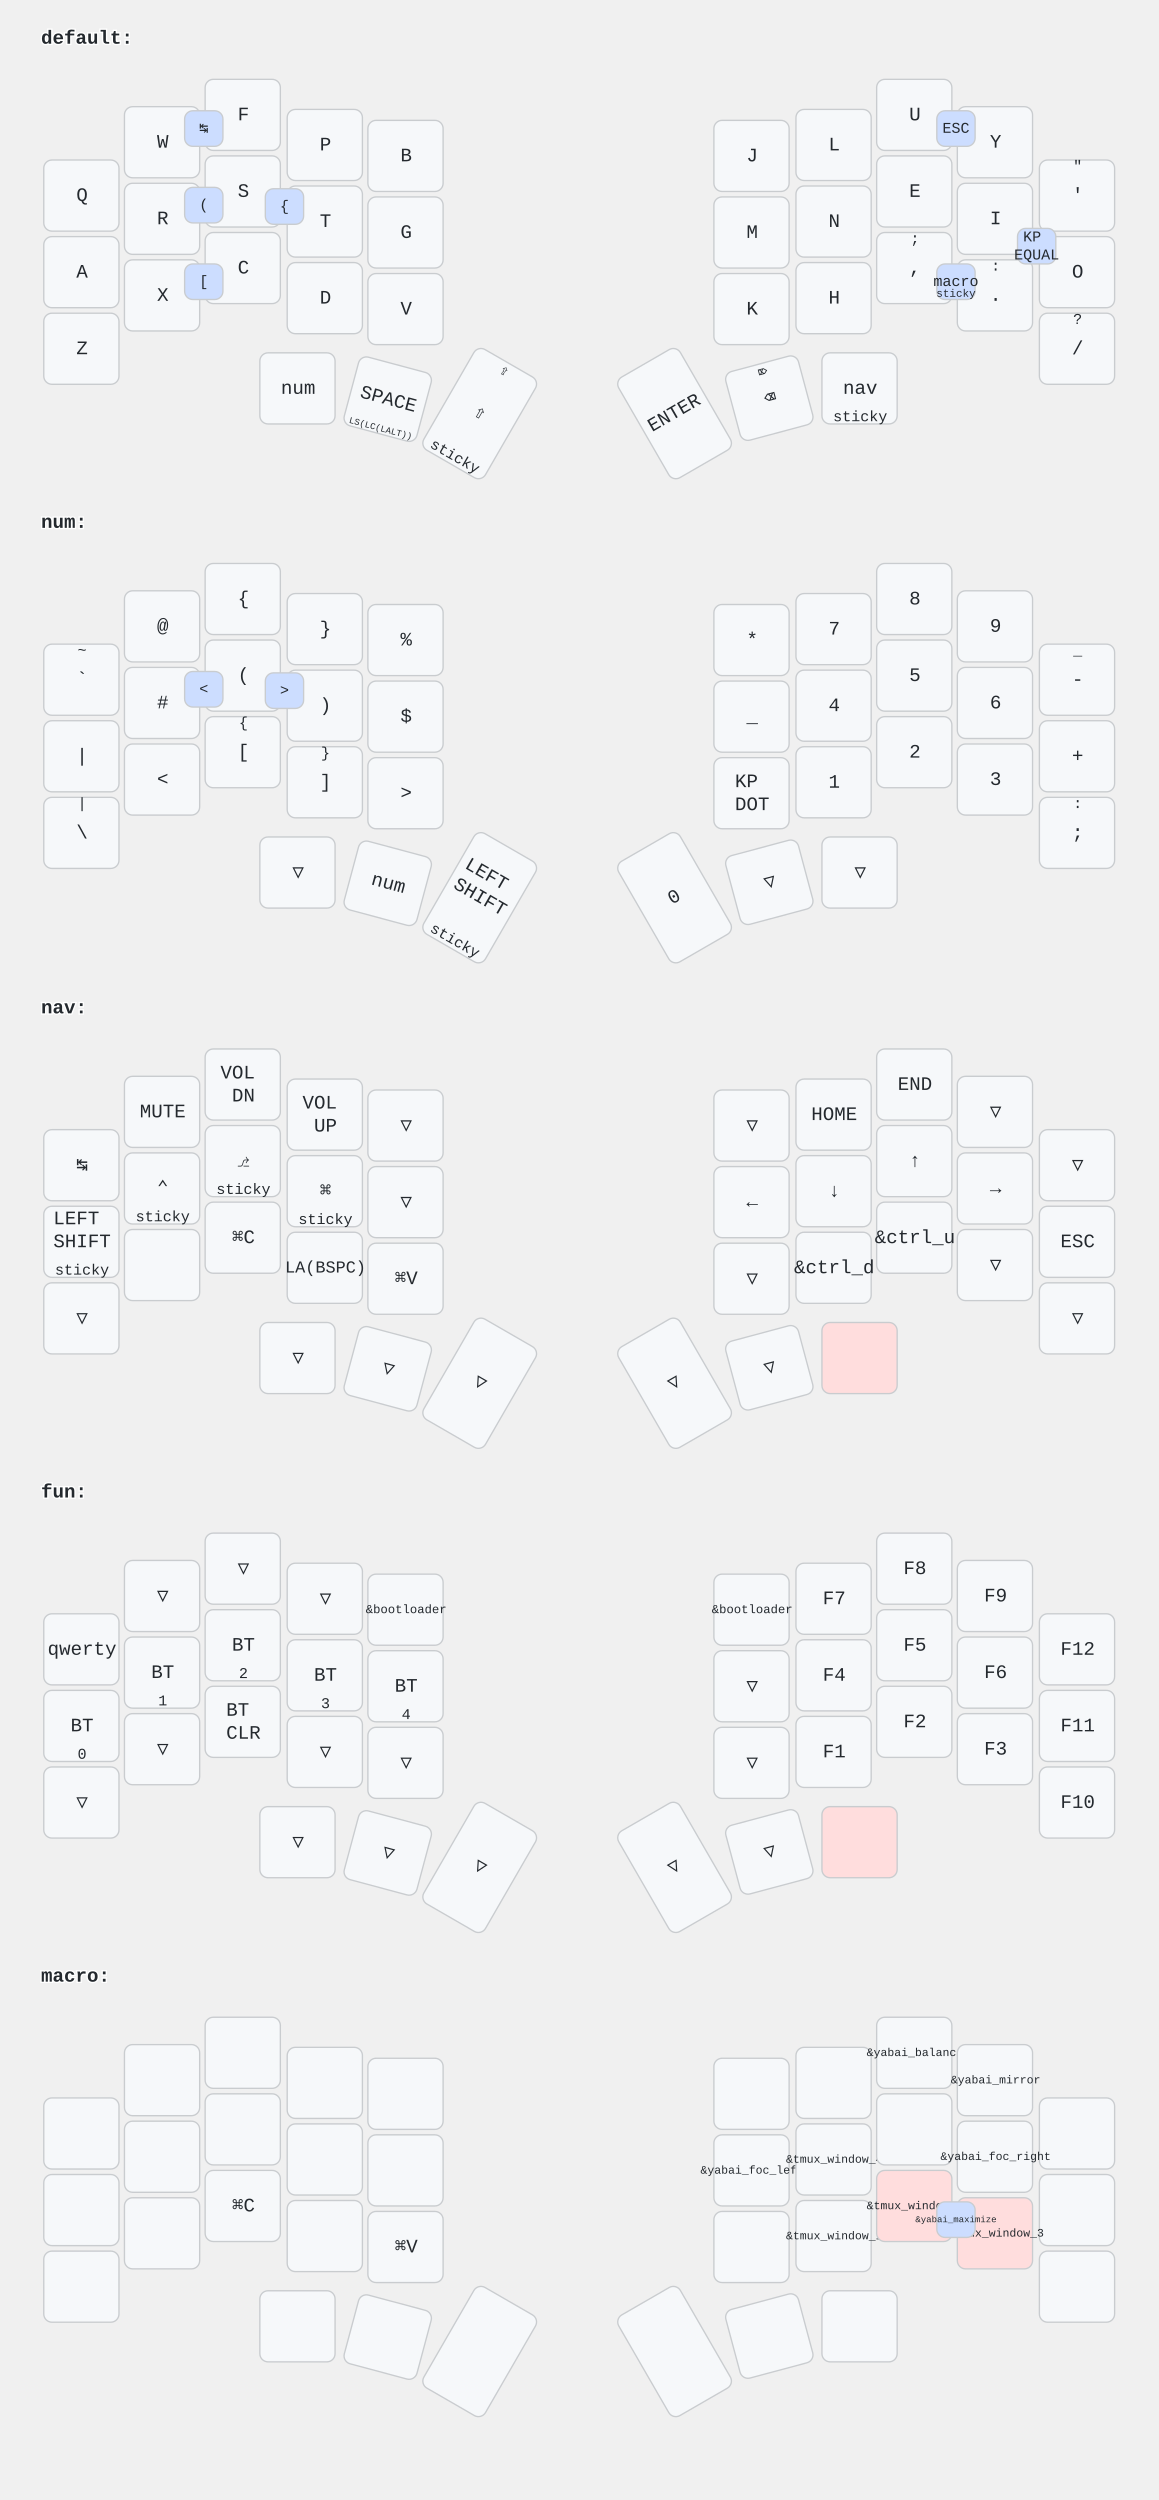
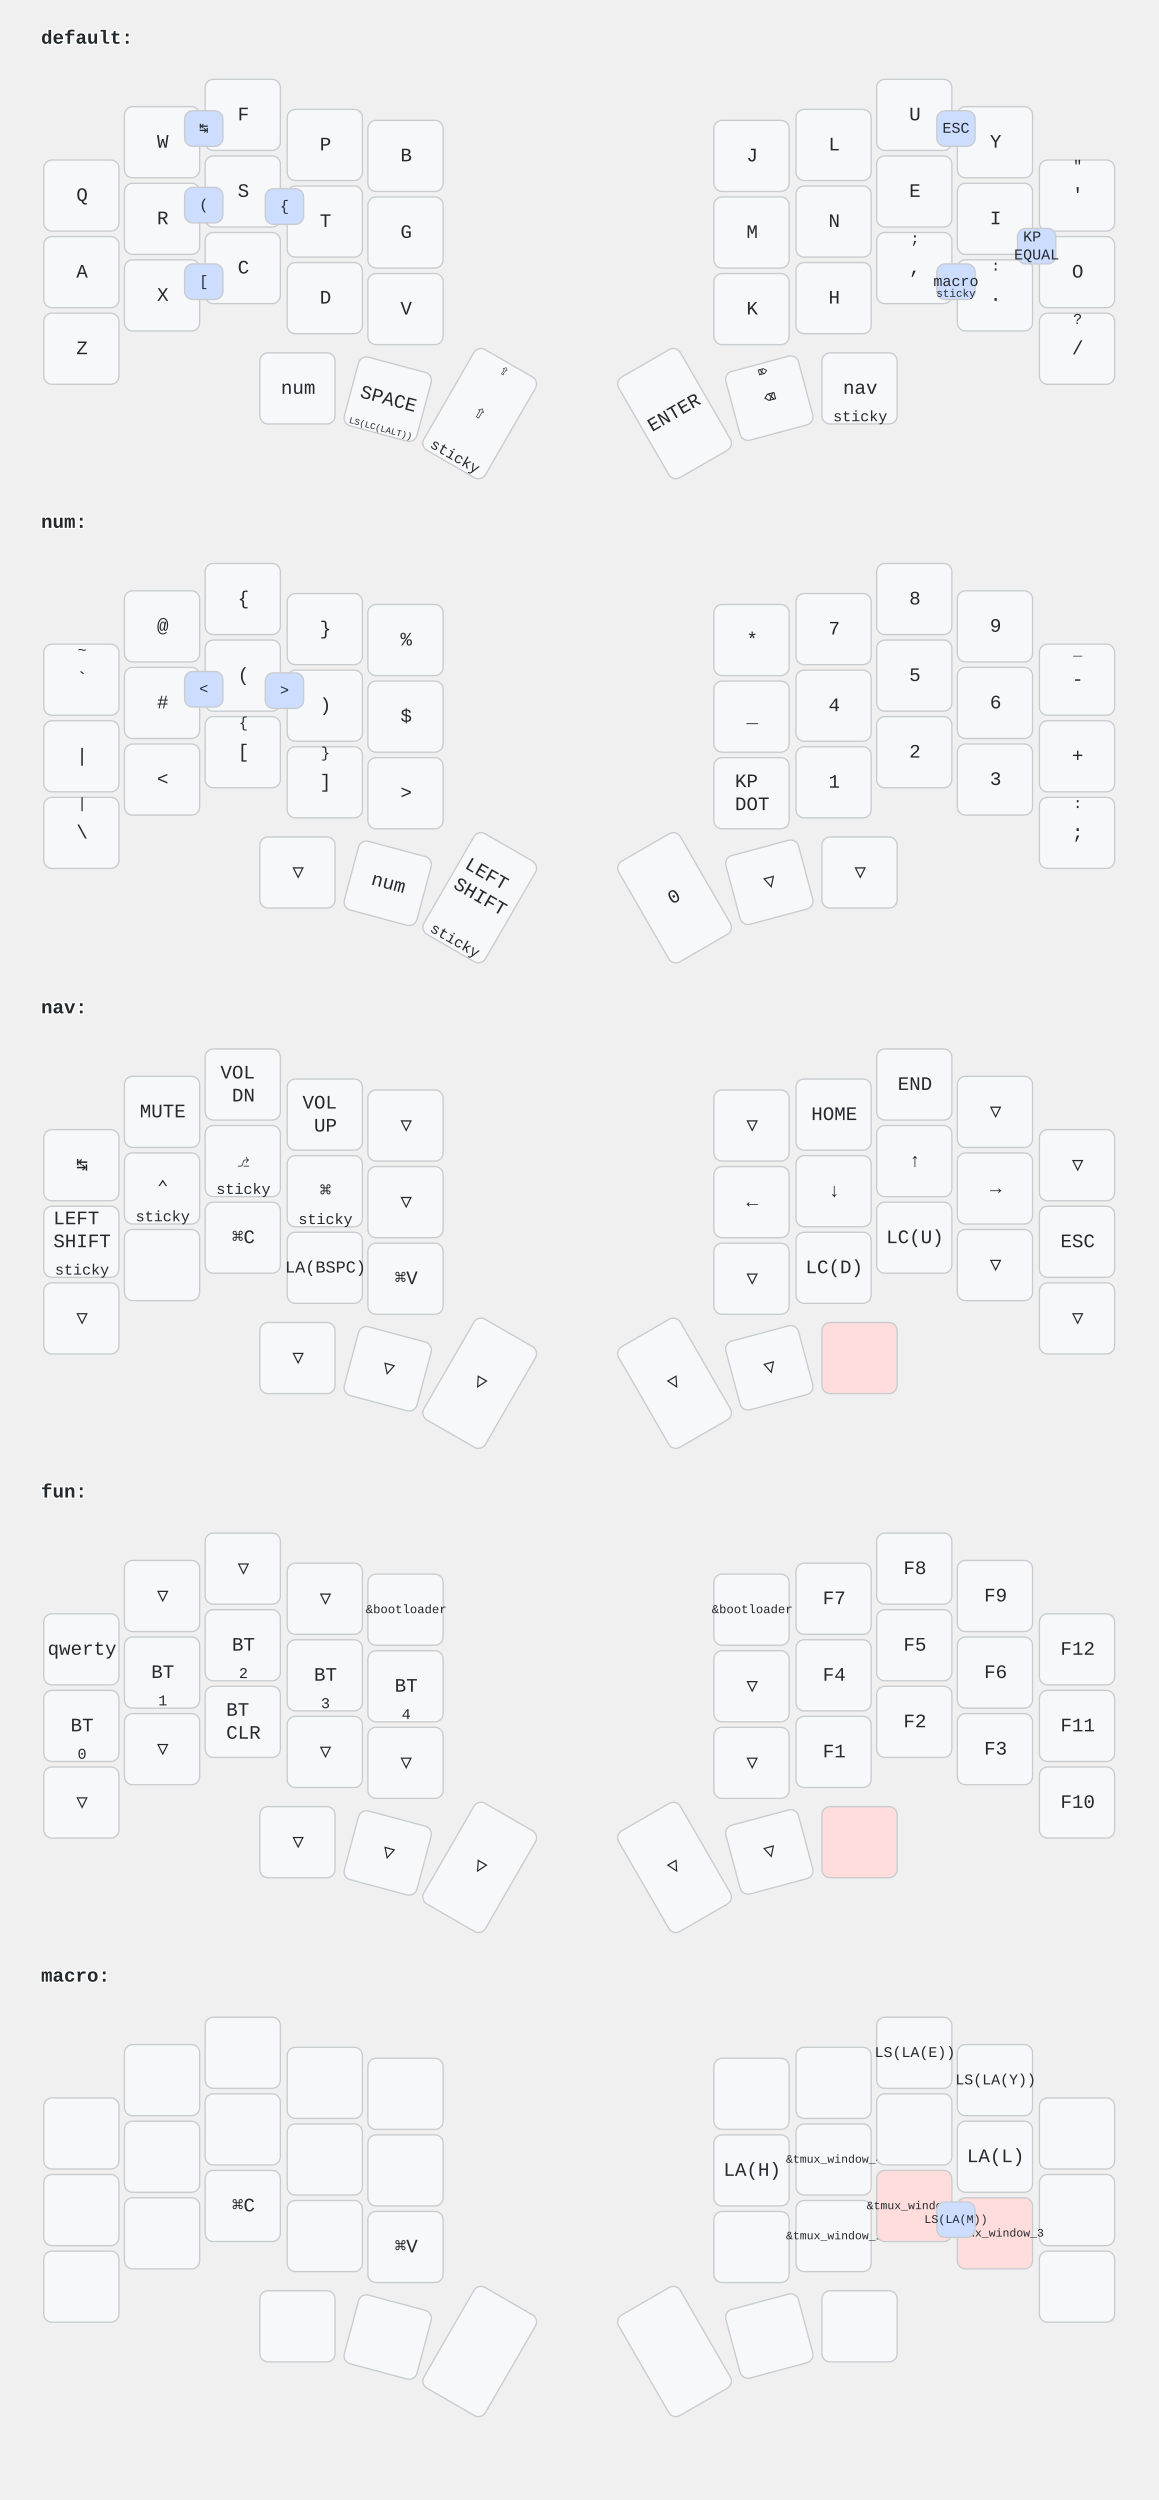
<svg xmlns="http://www.w3.org/2000/svg" width="847" height="1828" viewBox="0 0 847 1828" class="keymap">
  <style>/* font and background color specifications */
svg {
    font-family: SFMono-Regular,Consolas,Liberation Mono,Menlo,monospace;
    font-size: 14px;
    font-kerning: normal;
    text-rendering: optimizeLegibility;
    fill: #24292e;
}

/* default key styling */
rect {
    fill: #f6f8fa;
    stroke: #c9cccf;
    stroke-width: 1;
}

/* color accent for combo boxes */
rect.combo {
    fill: #cdf;
}

/* color accent for held keys */
rect.held, rect.combo.held {
    fill: #fdd;
}

/* color accent for ghost (optional) keys */
rect.ghost, rect.combo.ghost {
    fill: #ddd;
}

text {
    text-anchor: middle;
    dominant-baseline: middle;
}

/* styling for layer labels */
text.label {
    font-weight: bold;
    text-anchor: start;
    stroke: white;
    stroke-width: 2;
    paint-order: stroke;
}

/* styling for combo tap, and key hold/shifted label text */
text.combo, text.hold, text.shifted {
    font-size: 11px;
}

text.hold {
    text-anchor: middle;
    dominant-baseline: auto;
}

text.shifted {
    text-anchor: middle;
    dominant-baseline: hanging;
}

/* styling for hold/shifted label text in combo box */
text.combo.hold, text.combo.shifted {
    font-size: 8px;
}

/* styling for combo dendrons */
path {
    stroke-width: 1;
    stroke: gray;
    fill: none;
}
</style>
  <g transform="translate(30, 0)" class="layer-default">
    <text x="0" y="28" class="label">default:</text>
    <g transform="translate(0, 56)">
      <g transform="translate(30, 87)" class="key keypos-0">
        <rect rx="6" ry="6" x="-28" y="-26" width="55" height="52" class="key" />
        <text x="0" y="0" class="key tap">Q</text>
      </g>
      <g transform="translate(89, 48)" class="key keypos-1">
        <rect rx="6" ry="6" x="-28" y="-26" width="55" height="52" class="key" />
        <text x="0" y="0" class="key tap">W</text>
      </g>
      <g transform="translate(148, 28)" class="key keypos-2">
        <rect rx="6" ry="6" x="-28" y="-26" width="55" height="52" class="key" />
        <text x="0" y="0" class="key tap">F</text>
      </g>
      <g transform="translate(208, 50)" class="key keypos-3">
        <rect rx="6" ry="6" x="-28" y="-26" width="55" height="52" class="key" />
        <text x="0" y="0" class="key tap">P</text>
      </g>
      <g transform="translate(267, 58)" class="key keypos-4">
        <rect rx="6" ry="6" x="-28" y="-26" width="55" height="52" class="key" />
        <text x="0" y="0" class="key tap">B</text>
      </g>
      <g transform="translate(520, 58)" class="key keypos-5">
        <rect rx="6" ry="6" x="-28" y="-26" width="55" height="52" class="key" />
        <text x="0" y="0" class="key tap">J</text>
      </g>
      <g transform="translate(580, 50)" class="key keypos-6">
        <rect rx="6" ry="6" x="-28" y="-26" width="55" height="52" class="key" />
        <text x="0" y="0" class="key tap">L</text>
      </g>
      <g transform="translate(639, 28)" class="key keypos-7">
        <rect rx="6" ry="6" x="-28" y="-26" width="55" height="52" class="key" />
        <text x="0" y="0" class="key tap">U</text>
      </g>
      <g transform="translate(698, 48)" class="key keypos-8">
        <rect rx="6" ry="6" x="-28" y="-26" width="55" height="52" class="key" />
        <text x="0" y="0" class="key tap">Y</text>
      </g>
      <g transform="translate(758, 87)" class="key keypos-9">
        <rect rx="6" ry="6" x="-28" y="-26" width="55" height="52" class="key" />
        <text x="0" y="0" class="key tap">'</text>
        <text x="0" y="-24" class="key shifted">"</text>
      </g>
      <g transform="translate(30, 143)" class="key keypos-10">
        <rect rx="6" ry="6" x="-28" y="-26" width="55" height="52" class="key" />
        <text x="0" y="0" class="key tap">A</text>
      </g>
      <g transform="translate(89, 104)" class="key keypos-11">
        <rect rx="6" ry="6" x="-28" y="-26" width="55" height="52" class="key" />
        <text x="0" y="0" class="key tap">R</text>
      </g>
      <g transform="translate(148, 84)" class="key keypos-12">
        <rect rx="6" ry="6" x="-28" y="-26" width="55" height="52" class="key" />
        <text x="0" y="0" class="key tap">S</text>
      </g>
      <g transform="translate(208, 106)" class="key keypos-13">
        <rect rx="6" ry="6" x="-28" y="-26" width="55" height="52" class="key" />
        <text x="0" y="0" class="key tap">T</text>
      </g>
      <g transform="translate(267, 114)" class="key keypos-14">
        <rect rx="6" ry="6" x="-28" y="-26" width="55" height="52" class="key" />
        <text x="0" y="0" class="key tap">G</text>
      </g>
      <g transform="translate(520, 114)" class="key keypos-15">
        <rect rx="6" ry="6" x="-28" y="-26" width="55" height="52" class="key" />
        <text x="0" y="0" class="key tap">M</text>
      </g>
      <g transform="translate(580, 106)" class="key keypos-16">
        <rect rx="6" ry="6" x="-28" y="-26" width="55" height="52" class="key" />
        <text x="0" y="0" class="key tap">N</text>
      </g>
      <g transform="translate(639, 84)" class="key keypos-17">
        <rect rx="6" ry="6" x="-28" y="-26" width="55" height="52" class="key" />
        <text x="0" y="0" class="key tap">E</text>
      </g>
      <g transform="translate(698, 104)" class="key keypos-18">
        <rect rx="6" ry="6" x="-28" y="-26" width="55" height="52" class="key" />
        <text x="0" y="0" class="key tap">I</text>
      </g>
      <g transform="translate(758, 143)" class="key keypos-19">
        <rect rx="6" ry="6" x="-28" y="-26" width="55" height="52" class="key" />
        <text x="0" y="0" class="key tap">O</text>
      </g>
      <g transform="translate(30, 199)" class="key keypos-20">
        <rect rx="6" ry="6" x="-28" y="-26" width="55" height="52" class="key" />
        <text x="0" y="0" class="key tap">Z</text>
      </g>
      <g transform="translate(89, 160)" class="key keypos-21">
        <rect rx="6" ry="6" x="-28" y="-26" width="55" height="52" class="key" />
        <text x="0" y="0" class="key tap">X</text>
      </g>
      <g transform="translate(148, 140)" class="key keypos-22">
        <rect rx="6" ry="6" x="-28" y="-26" width="55" height="52" class="key" />
        <text x="0" y="0" class="key tap">C</text>
      </g>
      <g transform="translate(208, 162)" class="key keypos-23">
        <rect rx="6" ry="6" x="-28" y="-26" width="55" height="52" class="key" />
        <text x="0" y="0" class="key tap">D</text>
      </g>
      <g transform="translate(267, 170)" class="key keypos-24">
        <rect rx="6" ry="6" x="-28" y="-26" width="55" height="52" class="key" />
        <text x="0" y="0" class="key tap">V</text>
      </g>
      <g transform="translate(520, 170)" class="key keypos-25">
        <rect rx="6" ry="6" x="-28" y="-26" width="55" height="52" class="key" />
        <text x="0" y="0" class="key tap">K</text>
      </g>
      <g transform="translate(580, 162)" class="key keypos-26">
        <rect rx="6" ry="6" x="-28" y="-26" width="55" height="52" class="key" />
        <text x="0" y="0" class="key tap">H</text>
      </g>
      <g transform="translate(639, 140)" class="key keypos-27">
        <rect rx="6" ry="6" x="-28" y="-26" width="55" height="52" class="key" />
        <text x="0" y="0" class="key tap">,</text>
        <text x="0" y="-24" class="key shifted">;</text>
      </g>
      <g transform="translate(698, 160)" class="key keypos-28">
        <rect rx="6" ry="6" x="-28" y="-26" width="55" height="52" class="key" />
        <text x="0" y="0" class="key tap">.</text>
        <text x="0" y="-24" class="key shifted">:</text>
      </g>
      <g transform="translate(758, 199)" class="key keypos-29">
        <rect rx="6" ry="6" x="-28" y="-26" width="55" height="52" class="key" />
        <text x="0" y="0" class="key tap">/</text>
        <text x="0" y="-24" class="key shifted">?</text>
      </g>
      <g transform="translate(188, 228)" class="key keypos-30">
        <rect rx="6" ry="6" x="-28" y="-26" width="55" height="52" class="key" />
        <text x="0" y="0" class="key tap">num</text>
      </g>
      <g transform="translate(254, 236) rotate(15.0)" class="key keypos-31">
        <rect rx="6" ry="6" x="-28" y="-26" width="55" height="52" class="key" />
        <text x="0" y="0" class="key tap">SPACE</text>
        <text x="0" y="24" class="key hold">
          <tspan style="font-size: 60%">LS(LC(LALT))</tspan>
        </text>
      </g>
      <g transform="translate(321, 246) rotate(30.0)" class="key keypos-32">
        <rect rx="6" ry="6" x="-26" y="-42" width="52" height="85" class="key" />
        <text x="0" y="0" class="key tap">⇧</text>
        <text x="0" y="40" class="key hold">sticky</text>
        <text x="0" y="-40" class="key shifted">⇪</text>
      </g>
      <g transform="translate(463, 246) rotate(-30.0)" class="key keypos-33">
        <rect rx="6" ry="6" x="-26" y="-42" width="52" height="85" class="key" />
        <text x="0" y="0" class="key tap">ENTER</text>
      </g>
      <g transform="translate(533, 235) rotate(-15.0)" class="key keypos-34">
        <rect rx="6" ry="6" x="-28" y="-26" width="55" height="52" class="key" />
        <text x="0" y="0" class="key tap">⌫</text>
        <text x="0" y="-24" class="key shifted">⌦</text>
      </g>
      <g transform="translate(599, 228)" class="key keypos-35">
        <rect rx="6" ry="6" x="-28" y="-26" width="55" height="52" class="key" />
        <text x="0" y="0" class="key tap">nav</text>
        <text x="0" y="24" class="key hold">sticky</text>
      </g>
      <g class="combo combopos-0">
        <rect rx="6" ry="6" x="105" y="25" width="28" height="26" class="combo" />
        <text x="119" y="38" class="combo tap">↹</text>
      </g>
      <g class="combo combopos-1">
        <rect rx="6" ry="6" x="655" y="25" width="28" height="26" class="combo" />
        <text x="669" y="38" class="combo tap">ESC</text>
      </g>
      <g class="combo combopos-2">
        <rect rx="6" ry="6" x="655" y="137" width="28" height="26" class="combo" />
        <text x="669" y="150" class="combo tap">macro</text>
        <text x="669" y="161" class="combo hold">sticky</text>
      </g>
      <g class="combo combopos-3">
        <rect rx="6" ry="6" x="105" y="81" width="28" height="26" class="combo" />
        <text x="119" y="94" class="combo tap">(</text>
      </g>
      <g class="combo combopos-4">
        <rect rx="6" ry="6" x="164" y="82" width="28" height="26" class="combo" />
        <text x="178" y="95" class="combo tap">{</text>
      </g>
      <g class="combo combopos-5">
        <rect rx="6" ry="6" x="105" y="137" width="28" height="26" class="combo" />
        <text x="119" y="150" class="combo tap">[</text>
      </g>
      <g class="combo combopos-6">
        <rect rx="6" ry="6" x="714" y="111" width="28" height="26" class="combo" />
        <text x="728" y="124" class="combo tap">
          <tspan x="728" dy="-0.6em">KP</tspan>
          <tspan x="728" dy="1.2em">EQUAL</tspan>
        </text>
      </g>
    </g>
  </g>
  <g transform="translate(30, 354)" class="layer-num">
    <text x="0" y="28" class="label">num:</text>
    <g transform="translate(0, 56)">
      <g transform="translate(30, 87)" class="key keypos-0">
        <rect rx="6" ry="6" x="-28" y="-26" width="55" height="52" class="key" />
        <text x="0" y="0" class="key tap">`</text>
        <text x="0" y="-24" class="key shifted">~</text>
      </g>
      <g transform="translate(89, 48)" class="key keypos-1">
        <rect rx="6" ry="6" x="-28" y="-26" width="55" height="52" class="key" />
        <text x="0" y="0" class="key tap">@</text>
      </g>
      <g transform="translate(148, 28)" class="key keypos-2">
        <rect rx="6" ry="6" x="-28" y="-26" width="55" height="52" class="key" />
        <text x="0" y="0" class="key tap">{</text>
      </g>
      <g transform="translate(208, 50)" class="key keypos-3">
        <rect rx="6" ry="6" x="-28" y="-26" width="55" height="52" class="key" />
        <text x="0" y="0" class="key tap">}</text>
      </g>
      <g transform="translate(267, 58)" class="key keypos-4">
        <rect rx="6" ry="6" x="-28" y="-26" width="55" height="52" class="key" />
        <text x="0" y="0" class="key tap">%</text>
      </g>
      <g transform="translate(520, 58)" class="key keypos-5">
        <rect rx="6" ry="6" x="-28" y="-26" width="55" height="52" class="key" />
        <text x="0" y="0" class="key tap">*</text>
      </g>
      <g transform="translate(580, 50)" class="key keypos-6">
        <rect rx="6" ry="6" x="-28" y="-26" width="55" height="52" class="key" />
        <text x="0" y="0" class="key tap">7</text>
      </g>
      <g transform="translate(639, 28)" class="key keypos-7">
        <rect rx="6" ry="6" x="-28" y="-26" width="55" height="52" class="key" />
        <text x="0" y="0" class="key tap">8</text>
      </g>
      <g transform="translate(698, 48)" class="key keypos-8">
        <rect rx="6" ry="6" x="-28" y="-26" width="55" height="52" class="key" />
        <text x="0" y="0" class="key tap">9</text>
      </g>
      <g transform="translate(758, 87)" class="key keypos-9">
        <rect rx="6" ry="6" x="-28" y="-26" width="55" height="52" class="key" />
        <text x="0" y="0" class="key tap">-</text>
        <text x="0" y="-24" class="key shifted">_</text>
      </g>
      <g transform="translate(30, 143)" class="key keypos-10">
        <rect rx="6" ry="6" x="-28" y="-26" width="55" height="52" class="key" />
        <text x="0" y="0" class="key tap">|</text>
      </g>
      <g transform="translate(89, 104)" class="key keypos-11">
        <rect rx="6" ry="6" x="-28" y="-26" width="55" height="52" class="key" />
        <text x="0" y="0" class="key tap">#</text>
      </g>
      <g transform="translate(148, 84)" class="key keypos-12">
        <rect rx="6" ry="6" x="-28" y="-26" width="55" height="52" class="key" />
        <text x="0" y="0" class="key tap">(</text>
      </g>
      <g transform="translate(208, 106)" class="key keypos-13">
        <rect rx="6" ry="6" x="-28" y="-26" width="55" height="52" class="key" />
        <text x="0" y="0" class="key tap">)</text>
      </g>
      <g transform="translate(267, 114)" class="key keypos-14">
        <rect rx="6" ry="6" x="-28" y="-26" width="55" height="52" class="key" />
        <text x="0" y="0" class="key tap">$</text>
      </g>
      <g transform="translate(520, 114)" class="key keypos-15">
        <rect rx="6" ry="6" x="-28" y="-26" width="55" height="52" class="key" />
        <text x="0" y="0" class="key tap">_</text>
      </g>
      <g transform="translate(580, 106)" class="key keypos-16">
        <rect rx="6" ry="6" x="-28" y="-26" width="55" height="52" class="key" />
        <text x="0" y="0" class="key tap">4</text>
      </g>
      <g transform="translate(639, 84)" class="key keypos-17">
        <rect rx="6" ry="6" x="-28" y="-26" width="55" height="52" class="key" />
        <text x="0" y="0" class="key tap">5</text>
      </g>
      <g transform="translate(698, 104)" class="key keypos-18">
        <rect rx="6" ry="6" x="-28" y="-26" width="55" height="52" class="key" />
        <text x="0" y="0" class="key tap">6</text>
      </g>
      <g transform="translate(758, 143)" class="key keypos-19">
        <rect rx="6" ry="6" x="-28" y="-26" width="55" height="52" class="key" />
        <text x="0" y="0" class="key tap">+</text>
      </g>
      <g transform="translate(30, 199)" class="key keypos-20">
        <rect rx="6" ry="6" x="-28" y="-26" width="55" height="52" class="key" />
        <text x="0" y="0" class="key tap">\</text>
        <text x="0" y="-24" class="key shifted">|</text>
      </g>
      <g transform="translate(89, 160)" class="key keypos-21">
        <rect rx="6" ry="6" x="-28" y="-26" width="55" height="52" class="key" />
        <text x="0" y="0" class="key tap">&lt;</text>
      </g>
      <g transform="translate(148, 140)" class="key keypos-22">
        <rect rx="6" ry="6" x="-28" y="-26" width="55" height="52" class="key" />
        <text x="0" y="0" class="key tap">[</text>
        <text x="0" y="-24" class="key shifted">{</text>
      </g>
      <g transform="translate(208, 162)" class="key keypos-23">
        <rect rx="6" ry="6" x="-28" y="-26" width="55" height="52" class="key" />
        <text x="0" y="0" class="key tap">]</text>
        <text x="0" y="-24" class="key shifted">}</text>
      </g>
      <g transform="translate(267, 170)" class="key keypos-24">
        <rect rx="6" ry="6" x="-28" y="-26" width="55" height="52" class="key" />
        <text x="0" y="0" class="key tap">&gt;</text>
      </g>
      <g transform="translate(520, 170)" class="key keypos-25">
        <rect rx="6" ry="6" x="-28" y="-26" width="55" height="52" class="key" />
        <text x="0" y="0" class="key tap">
          <tspan x="0" dy="-0.6em">KP</tspan>
          <tspan x="0" dy="1.2em">DOT</tspan>
        </text>
      </g>
      <g transform="translate(580, 162)" class="key keypos-26">
        <rect rx="6" ry="6" x="-28" y="-26" width="55" height="52" class="key" />
        <text x="0" y="0" class="key tap">1</text>
      </g>
      <g transform="translate(639, 140)" class="key keypos-27">
        <rect rx="6" ry="6" x="-28" y="-26" width="55" height="52" class="key" />
        <text x="0" y="0" class="key tap">2</text>
      </g>
      <g transform="translate(698, 160)" class="key keypos-28">
        <rect rx="6" ry="6" x="-28" y="-26" width="55" height="52" class="key" />
        <text x="0" y="0" class="key tap">3</text>
      </g>
      <g transform="translate(758, 199)" class="key keypos-29">
        <rect rx="6" ry="6" x="-28" y="-26" width="55" height="52" class="key" />
        <text x="0" y="0" class="key tap">;</text>
        <text x="0" y="-24" class="key shifted">:</text>
      </g>
      <g transform="translate(188, 228)" class="key trans keypos-30">
        <rect rx="6" ry="6" x="-28" y="-26" width="55" height="52" class="key trans" />
        <text x="0" y="0" class="key trans tap">▽</text>
      </g>
      <g transform="translate(254, 236) rotate(15.0)" class="key keypos-31">
        <rect rx="6" ry="6" x="-28" y="-26" width="55" height="52" class="key" />
        <text x="0" y="0" class="key tap">num</text>
      </g>
      <g transform="translate(321, 246) rotate(30.0)" class="key keypos-32">
        <rect rx="6" ry="6" x="-26" y="-42" width="52" height="85" class="key" />
        <text x="0" y="0" class="key tap">
          <tspan x="0" dy="-1.2em">LEFT</tspan>
          <tspan x="0" dy="1.2em">SHIFT</tspan>
        </text>
        <text x="0" y="40" class="key hold">sticky</text>
      </g>
      <g transform="translate(463, 246) rotate(-30.0)" class="key keypos-33">
        <rect rx="6" ry="6" x="-26" y="-42" width="52" height="85" class="key" />
        <text x="0" y="0" class="key tap">0</text>
      </g>
      <g transform="translate(533, 235) rotate(-15.0)" class="key trans keypos-34">
        <rect rx="6" ry="6" x="-28" y="-26" width="55" height="52" class="key trans" />
        <text x="0" y="0" class="key trans tap">▽</text>
      </g>
      <g transform="translate(599, 228)" class="key trans keypos-35">
        <rect rx="6" ry="6" x="-28" y="-26" width="55" height="52" class="key trans" />
        <text x="0" y="0" class="key trans tap">▽</text>
      </g>
      <g class="combo combopos-0">
        <rect rx="6" ry="6" x="105" y="81" width="28" height="26" class="combo" />
        <text x="119" y="94" class="combo tap">&lt;</text>
      </g>
      <g class="combo combopos-1">
        <rect rx="6" ry="6" x="164" y="82" width="28" height="26" class="combo" />
        <text x="178" y="95" class="combo tap">&gt;</text>
      </g>
    </g>
  </g>
  <g transform="translate(30, 709)" class="layer-nav">
    <text x="0" y="28" class="label">nav:</text>
    <g transform="translate(0, 56)">
      <g transform="translate(30, 87)" class="key keypos-0">
        <rect rx="6" ry="6" x="-28" y="-26" width="55" height="52" class="key" />
        <text x="0" y="0" class="key tap">↹</text>
      </g>
      <g transform="translate(89, 48)" class="key keypos-1">
        <rect rx="6" ry="6" x="-28" y="-26" width="55" height="52" class="key" />
        <text x="0" y="0" class="key tap">MUTE</text>
      </g>
      <g transform="translate(148, 28)" class="key keypos-2">
        <rect rx="6" ry="6" x="-28" y="-26" width="55" height="52" class="key" />
        <text x="0" y="0" class="key tap">
          <tspan x="0" dy="-0.6em">VOL</tspan>
          <tspan x="0" dy="1.2em">DN</tspan>
        </text>
      </g>
      <g transform="translate(208, 50)" class="key keypos-3">
        <rect rx="6" ry="6" x="-28" y="-26" width="55" height="52" class="key" />
        <text x="0" y="0" class="key tap">
          <tspan x="0" dy="-0.6em">VOL</tspan>
          <tspan x="0" dy="1.2em">UP</tspan>
        </text>
      </g>
      <g transform="translate(267, 58)" class="key trans keypos-4">
        <rect rx="6" ry="6" x="-28" y="-26" width="55" height="52" class="key trans" />
        <text x="0" y="0" class="key trans tap">▽</text>
      </g>
      <g transform="translate(520, 58)" class="key trans keypos-5">
        <rect rx="6" ry="6" x="-28" y="-26" width="55" height="52" class="key trans" />
        <text x="0" y="0" class="key trans tap">▽</text>
      </g>
      <g transform="translate(580, 50)" class="key keypos-6">
        <rect rx="6" ry="6" x="-28" y="-26" width="55" height="52" class="key" />
        <text x="0" y="0" class="key tap">HOME</text>
      </g>
      <g transform="translate(639, 28)" class="key keypos-7">
        <rect rx="6" ry="6" x="-28" y="-26" width="55" height="52" class="key" />
        <text x="0" y="0" class="key tap">END</text>
      </g>
      <g transform="translate(698, 48)" class="key trans keypos-8">
        <rect rx="6" ry="6" x="-28" y="-26" width="55" height="52" class="key trans" />
        <text x="0" y="0" class="key trans tap">▽</text>
      </g>
      <g transform="translate(758, 87)" class="key trans keypos-9">
        <rect rx="6" ry="6" x="-28" y="-26" width="55" height="52" class="key trans" />
        <text x="0" y="0" class="key trans tap">▽</text>
      </g>
      <g transform="translate(30, 143)" class="key keypos-10">
        <rect rx="6" ry="6" x="-28" y="-26" width="55" height="52" class="key" />
        <text x="0" y="0" class="key tap">
          <tspan x="0" dy="-1.2em">LEFT</tspan>
          <tspan x="0" dy="1.2em">SHIFT</tspan>
        </text>
        <text x="0" y="24" class="key hold">sticky</text>
      </g>
      <g transform="translate(89, 104)" class="key keypos-11">
        <rect rx="6" ry="6" x="-28" y="-26" width="55" height="52" class="key" />
        <text x="0" y="0" class="key tap">⌃</text>
        <text x="0" y="24" class="key hold">sticky</text>
      </g>
      <g transform="translate(148, 84)" class="key keypos-12">
        <rect rx="6" ry="6" x="-28" y="-26" width="55" height="52" class="key" />
        <text x="0" y="0" class="key tap">⎇</text>
        <text x="0" y="24" class="key hold">sticky</text>
      </g>
      <g transform="translate(208, 106)" class="key keypos-13">
        <rect rx="6" ry="6" x="-28" y="-26" width="55" height="52" class="key" />
        <text x="0" y="0" class="key tap">⌘</text>
        <text x="0" y="24" class="key hold">sticky</text>
      </g>
      <g transform="translate(267, 114)" class="key trans keypos-14">
        <rect rx="6" ry="6" x="-28" y="-26" width="55" height="52" class="key trans" />
        <text x="0" y="0" class="key trans tap">▽</text>
      </g>
      <g transform="translate(520, 114)" class="key keypos-15">
        <rect rx="6" ry="6" x="-28" y="-26" width="55" height="52" class="key" />
        <text x="0" y="0" class="key tap">←</text>
      </g>
      <g transform="translate(580, 106)" class="key keypos-16">
        <rect rx="6" ry="6" x="-28" y="-26" width="55" height="52" class="key" />
        <text x="0" y="0" class="key tap">↓</text>
      </g>
      <g transform="translate(639, 84)" class="key keypos-17">
        <rect rx="6" ry="6" x="-28" y="-26" width="55" height="52" class="key" />
        <text x="0" y="0" class="key tap">↑</text>
      </g>
      <g transform="translate(698, 104)" class="key keypos-18">
        <rect rx="6" ry="6" x="-28" y="-26" width="55" height="52" class="key" />
        <text x="0" y="0" class="key tap">→</text>
      </g>
      <g transform="translate(758, 143)" class="key keypos-19">
        <rect rx="6" ry="6" x="-28" y="-26" width="55" height="52" class="key" />
        <text x="0" y="0" class="key tap">ESC</text>
      </g>
      <g transform="translate(30, 199)" class="key trans keypos-20">
        <rect rx="6" ry="6" x="-28" y="-26" width="55" height="52" class="key trans" />
        <text x="0" y="0" class="key trans tap">▽</text>
      </g>
      <g transform="translate(89, 160)" class="key keypos-21">
        <rect rx="6" ry="6" x="-28" y="-26" width="55" height="52" class="key" />
      </g>
      <g transform="translate(148, 140)" class="key keypos-22">
        <rect rx="6" ry="6" x="-28" y="-26" width="55" height="52" class="key" />
        <text x="0" y="0" class="key tap">⌘C</text>
      </g>
      <g transform="translate(208, 162)" class="key keypos-23">
        <rect rx="6" ry="6" x="-28" y="-26" width="55" height="52" class="key" />
        <text x="0" y="0" class="key tap">
          <tspan style="font-size: 88%">LA(BSPC)</tspan>
        </text>
      </g>
      <g transform="translate(267, 170)" class="key keypos-24">
        <rect rx="6" ry="6" x="-28" y="-26" width="55" height="52" class="key" />
        <text x="0" y="0" class="key tap">⌘V</text>
      </g>
      <g transform="translate(520, 170)" class="key trans keypos-25">
        <rect rx="6" ry="6" x="-28" y="-26" width="55" height="52" class="key trans" />
        <text x="0" y="0" class="key trans tap">▽</text>
      </g>
      <g transform="translate(580, 162)" class="key keypos-26">
        <rect rx="6" ry="6" x="-28" y="-26" width="55" height="52" class="key" />
-         <text x="0" y="0" class="key tap">&amp;ctrl_d</text>
+         <text x="0" y="0" class="key tap">LC(D)</text>
      </g>
      <g transform="translate(639, 140)" class="key keypos-27">
        <rect rx="6" ry="6" x="-28" y="-26" width="55" height="52" class="key" />
-         <text x="0" y="0" class="key tap">&amp;ctrl_u</text>
+         <text x="0" y="0" class="key tap">LC(U)</text>
      </g>
      <g transform="translate(698, 160)" class="key trans keypos-28">
        <rect rx="6" ry="6" x="-28" y="-26" width="55" height="52" class="key trans" />
        <text x="0" y="0" class="key trans tap">▽</text>
      </g>
      <g transform="translate(758, 199)" class="key trans keypos-29">
        <rect rx="6" ry="6" x="-28" y="-26" width="55" height="52" class="key trans" />
        <text x="0" y="0" class="key trans tap">▽</text>
      </g>
      <g transform="translate(188, 228)" class="key trans keypos-30">
        <rect rx="6" ry="6" x="-28" y="-26" width="55" height="52" class="key trans" />
        <text x="0" y="0" class="key trans tap">▽</text>
      </g>
      <g transform="translate(254, 236) rotate(15.0)" class="key trans keypos-31">
        <rect rx="6" ry="6" x="-28" y="-26" width="55" height="52" class="key trans" />
        <text x="0" y="0" class="key trans tap">▽</text>
      </g>
      <g transform="translate(321, 246) rotate(30.0)" class="key trans keypos-32">
        <rect rx="6" ry="6" x="-26" y="-42" width="52" height="85" class="key trans" />
        <text x="0" y="0" class="key trans tap">▽</text>
      </g>
      <g transform="translate(463, 246) rotate(-30.0)" class="key trans keypos-33">
        <rect rx="6" ry="6" x="-26" y="-42" width="52" height="85" class="key trans" />
        <text x="0" y="0" class="key trans tap">▽</text>
      </g>
      <g transform="translate(533, 235) rotate(-15.0)" class="key trans keypos-34">
        <rect rx="6" ry="6" x="-28" y="-26" width="55" height="52" class="key trans" />
        <text x="0" y="0" class="key trans tap">▽</text>
      </g>
      <g transform="translate(599, 228)" class="key held keypos-35">
        <rect rx="6" ry="6" x="-28" y="-26" width="55" height="52" class="key held" />
      </g>
    </g>
  </g>
  <g transform="translate(30, 1063)" class="layer-fun">
    <text x="0" y="28" class="label">fun:</text>
    <g transform="translate(0, 56)">
      <g transform="translate(30, 87)" class="key keypos-0">
        <rect rx="6" ry="6" x="-28" y="-26" width="55" height="52" class="key" />
        <text x="0" y="0" class="key tap">qwerty</text>
      </g>
      <g transform="translate(89, 48)" class="key trans keypos-1">
        <rect rx="6" ry="6" x="-28" y="-26" width="55" height="52" class="key trans" />
        <text x="0" y="0" class="key trans tap">▽</text>
      </g>
      <g transform="translate(148, 28)" class="key trans keypos-2">
        <rect rx="6" ry="6" x="-28" y="-26" width="55" height="52" class="key trans" />
        <text x="0" y="0" class="key trans tap">▽</text>
      </g>
      <g transform="translate(208, 50)" class="key trans keypos-3">
        <rect rx="6" ry="6" x="-28" y="-26" width="55" height="52" class="key trans" />
        <text x="0" y="0" class="key trans tap">▽</text>
      </g>
      <g transform="translate(267, 58)" class="key keypos-4">
        <rect rx="6" ry="6" x="-28" y="-26" width="55" height="52" class="key" />
        <text x="0" y="0" class="key tap">
          <tspan style="font-size: 64%">&amp;bootloader</tspan>
        </text>
      </g>
      <g transform="translate(520, 58)" class="key keypos-5">
        <rect rx="6" ry="6" x="-28" y="-26" width="55" height="52" class="key" />
        <text x="0" y="0" class="key tap">
          <tspan style="font-size: 64%">&amp;bootloader</tspan>
        </text>
      </g>
      <g transform="translate(580, 50)" class="key keypos-6">
        <rect rx="6" ry="6" x="-28" y="-26" width="55" height="52" class="key" />
        <text x="0" y="0" class="key tap">F7</text>
      </g>
      <g transform="translate(639, 28)" class="key keypos-7">
        <rect rx="6" ry="6" x="-28" y="-26" width="55" height="52" class="key" />
        <text x="0" y="0" class="key tap">F8</text>
      </g>
      <g transform="translate(698, 48)" class="key keypos-8">
        <rect rx="6" ry="6" x="-28" y="-26" width="55" height="52" class="key" />
        <text x="0" y="0" class="key tap">F9</text>
      </g>
      <g transform="translate(758, 87)" class="key keypos-9">
        <rect rx="6" ry="6" x="-28" y="-26" width="55" height="52" class="key" />
        <text x="0" y="0" class="key tap">F12</text>
      </g>
      <g transform="translate(30, 143)" class="key keypos-10">
        <rect rx="6" ry="6" x="-28" y="-26" width="55" height="52" class="key" />
        <text x="0" y="0" class="key tap">BT</text>
        <text x="0" y="24" class="key hold">0</text>
      </g>
      <g transform="translate(89, 104)" class="key keypos-11">
        <rect rx="6" ry="6" x="-28" y="-26" width="55" height="52" class="key" />
        <text x="0" y="0" class="key tap">BT</text>
        <text x="0" y="24" class="key hold">1</text>
      </g>
      <g transform="translate(148, 84)" class="key keypos-12">
        <rect rx="6" ry="6" x="-28" y="-26" width="55" height="52" class="key" />
        <text x="0" y="0" class="key tap">BT</text>
        <text x="0" y="24" class="key hold">2</text>
      </g>
      <g transform="translate(208, 106)" class="key keypos-13">
        <rect rx="6" ry="6" x="-28" y="-26" width="55" height="52" class="key" />
        <text x="0" y="0" class="key tap">BT</text>
        <text x="0" y="24" class="key hold">3</text>
      </g>
      <g transform="translate(267, 114)" class="key keypos-14">
        <rect rx="6" ry="6" x="-28" y="-26" width="55" height="52" class="key" />
        <text x="0" y="0" class="key tap">BT</text>
        <text x="0" y="24" class="key hold">4</text>
      </g>
      <g transform="translate(520, 114)" class="key trans keypos-15">
        <rect rx="6" ry="6" x="-28" y="-26" width="55" height="52" class="key trans" />
        <text x="0" y="0" class="key trans tap">▽</text>
      </g>
      <g transform="translate(580, 106)" class="key keypos-16">
        <rect rx="6" ry="6" x="-28" y="-26" width="55" height="52" class="key" />
        <text x="0" y="0" class="key tap">F4</text>
      </g>
      <g transform="translate(639, 84)" class="key keypos-17">
        <rect rx="6" ry="6" x="-28" y="-26" width="55" height="52" class="key" />
        <text x="0" y="0" class="key tap">F5</text>
      </g>
      <g transform="translate(698, 104)" class="key keypos-18">
        <rect rx="6" ry="6" x="-28" y="-26" width="55" height="52" class="key" />
        <text x="0" y="0" class="key tap">F6</text>
      </g>
      <g transform="translate(758, 143)" class="key keypos-19">
        <rect rx="6" ry="6" x="-28" y="-26" width="55" height="52" class="key" />
        <text x="0" y="0" class="key tap">F11</text>
      </g>
      <g transform="translate(30, 199)" class="key trans keypos-20">
        <rect rx="6" ry="6" x="-28" y="-26" width="55" height="52" class="key trans" />
        <text x="0" y="0" class="key trans tap">▽</text>
      </g>
      <g transform="translate(89, 160)" class="key trans keypos-21">
        <rect rx="6" ry="6" x="-28" y="-26" width="55" height="52" class="key trans" />
        <text x="0" y="0" class="key trans tap">▽</text>
      </g>
      <g transform="translate(148, 140)" class="key keypos-22">
        <rect rx="6" ry="6" x="-28" y="-26" width="55" height="52" class="key" />
        <text x="0" y="0" class="key tap">
          <tspan x="0" dy="-0.6em">BT</tspan>
          <tspan x="0" dy="1.2em">CLR</tspan>
        </text>
      </g>
      <g transform="translate(208, 162)" class="key trans keypos-23">
        <rect rx="6" ry="6" x="-28" y="-26" width="55" height="52" class="key trans" />
        <text x="0" y="0" class="key trans tap">▽</text>
      </g>
      <g transform="translate(267, 170)" class="key trans keypos-24">
        <rect rx="6" ry="6" x="-28" y="-26" width="55" height="52" class="key trans" />
        <text x="0" y="0" class="key trans tap">▽</text>
      </g>
      <g transform="translate(520, 170)" class="key trans keypos-25">
        <rect rx="6" ry="6" x="-28" y="-26" width="55" height="52" class="key trans" />
        <text x="0" y="0" class="key trans tap">▽</text>
      </g>
      <g transform="translate(580, 162)" class="key keypos-26">
        <rect rx="6" ry="6" x="-28" y="-26" width="55" height="52" class="key" />
        <text x="0" y="0" class="key tap">F1</text>
      </g>
      <g transform="translate(639, 140)" class="key keypos-27">
        <rect rx="6" ry="6" x="-28" y="-26" width="55" height="52" class="key" />
        <text x="0" y="0" class="key tap">F2</text>
      </g>
      <g transform="translate(698, 160)" class="key keypos-28">
        <rect rx="6" ry="6" x="-28" y="-26" width="55" height="52" class="key" />
        <text x="0" y="0" class="key tap">F3</text>
      </g>
      <g transform="translate(758, 199)" class="key keypos-29">
        <rect rx="6" ry="6" x="-28" y="-26" width="55" height="52" class="key" />
        <text x="0" y="0" class="key tap">F10</text>
      </g>
      <g transform="translate(188, 228)" class="key trans keypos-30">
        <rect rx="6" ry="6" x="-28" y="-26" width="55" height="52" class="key trans" />
        <text x="0" y="0" class="key trans tap">▽</text>
      </g>
      <g transform="translate(254, 236) rotate(15.0)" class="key trans keypos-31">
        <rect rx="6" ry="6" x="-28" y="-26" width="55" height="52" class="key trans" />
        <text x="0" y="0" class="key trans tap">▽</text>
      </g>
      <g transform="translate(321, 246) rotate(30.0)" class="key trans keypos-32">
        <rect rx="6" ry="6" x="-26" y="-42" width="52" height="85" class="key trans" />
        <text x="0" y="0" class="key trans tap">▽</text>
      </g>
      <g transform="translate(463, 246) rotate(-30.0)" class="key trans keypos-33">
        <rect rx="6" ry="6" x="-26" y="-42" width="52" height="85" class="key trans" />
        <text x="0" y="0" class="key trans tap">▽</text>
      </g>
      <g transform="translate(533, 235) rotate(-15.0)" class="key trans keypos-34">
        <rect rx="6" ry="6" x="-28" y="-26" width="55" height="52" class="key trans" />
        <text x="0" y="0" class="key trans tap">▽</text>
      </g>
      <g transform="translate(599, 228)" class="key held keypos-35">
        <rect rx="6" ry="6" x="-28" y="-26" width="55" height="52" class="key held" />
      </g>
    </g>
  </g>
  <g transform="translate(30, 1417)" class="layer-macro">
    <text x="0" y="28" class="label">macro:</text>
    <g transform="translate(0, 56)">
      <g transform="translate(30, 87)" class="key keypos-0">
        <rect rx="6" ry="6" x="-28" y="-26" width="55" height="52" class="key" />
      </g>
      <g transform="translate(89, 48)" class="key keypos-1">
        <rect rx="6" ry="6" x="-28" y="-26" width="55" height="52" class="key" />
      </g>
      <g transform="translate(148, 28)" class="key keypos-2">
        <rect rx="6" ry="6" x="-28" y="-26" width="55" height="52" class="key" />
      </g>
      <g transform="translate(208, 50)" class="key keypos-3">
        <rect rx="6" ry="6" x="-28" y="-26" width="55" height="52" class="key" />
      </g>
      <g transform="translate(267, 58)" class="key keypos-4">
        <rect rx="6" ry="6" x="-28" y="-26" width="55" height="52" class="key" />
      </g>
      <g transform="translate(520, 58)" class="key keypos-5">
        <rect rx="6" ry="6" x="-28" y="-26" width="55" height="52" class="key" />
      </g>
      <g transform="translate(580, 50)" class="key keypos-6">
        <rect rx="6" ry="6" x="-28" y="-26" width="55" height="52" class="key" />
      </g>
      <g transform="translate(639, 28)" class="key keypos-7">
        <rect rx="6" ry="6" x="-28" y="-26" width="55" height="52" class="key" />
        <text x="0" y="0" class="key tap">
-           <tspan style="font-size: 60%">&amp;yabai_balance</tspan>
+           <tspan style="font-size: 78%">LS(LA(E))</tspan>
        </text>
      </g>
      <g transform="translate(698, 48)" class="key keypos-8">
        <rect rx="6" ry="6" x="-28" y="-26" width="55" height="52" class="key" />
        <text x="0" y="0" class="key tap">
-           <tspan style="font-size: 60%">&amp;yabai_mirror</tspan>
+           <tspan style="font-size: 78%">LS(LA(Y))</tspan>
        </text>
      </g>
      <g transform="translate(758, 87)" class="key keypos-9">
        <rect rx="6" ry="6" x="-28" y="-26" width="55" height="52" class="key" />
      </g>
      <g transform="translate(30, 143)" class="key keypos-10">
        <rect rx="6" ry="6" x="-28" y="-26" width="55" height="52" class="key" />
      </g>
      <g transform="translate(89, 104)" class="key keypos-11">
        <rect rx="6" ry="6" x="-28" y="-26" width="55" height="52" class="key" />
      </g>
      <g transform="translate(148, 84)" class="key keypos-12">
        <rect rx="6" ry="6" x="-28" y="-26" width="55" height="52" class="key" />
      </g>
      <g transform="translate(208, 106)" class="key keypos-13">
        <rect rx="6" ry="6" x="-28" y="-26" width="55" height="52" class="key" />
      </g>
      <g transform="translate(267, 114)" class="key keypos-14">
        <rect rx="6" ry="6" x="-28" y="-26" width="55" height="52" class="key" />
      </g>
      <g transform="translate(520, 114)" class="key keypos-15">
        <rect rx="6" ry="6" x="-28" y="-26" width="55" height="52" class="key" />
-         <text x="0" y="0" class="key tap">
-           <tspan style="font-size: 60%">&amp;yabai_foc_left</tspan>
-         </text>
+         <text x="0" y="0" class="key tap">LA(H)</text>
      </g>
      <g transform="translate(580, 106)" class="key keypos-16">
        <rect rx="6" ry="6" x="-28" y="-26" width="55" height="52" class="key" />
        <text x="0" y="0" class="key tap">
          <tspan style="font-size: 60%">&amp;tmux_window_4</tspan>
        </text>
      </g>
      <g transform="translate(639, 84)" class="key keypos-17">
        <rect rx="6" ry="6" x="-28" y="-26" width="55" height="52" class="key" />
      </g>
      <g transform="translate(698, 104)" class="key keypos-18">
        <rect rx="6" ry="6" x="-28" y="-26" width="55" height="52" class="key" />
-         <text x="0" y="0" class="key tap">
-           <tspan style="font-size: 60%">&amp;yabai_foc_right</tspan>
-         </text>
+         <text x="0" y="0" class="key tap">LA(L)</text>
      </g>
      <g transform="translate(758, 143)" class="key keypos-19">
        <rect rx="6" ry="6" x="-28" y="-26" width="55" height="52" class="key" />
      </g>
      <g transform="translate(30, 199)" class="key keypos-20">
        <rect rx="6" ry="6" x="-28" y="-26" width="55" height="52" class="key" />
      </g>
      <g transform="translate(89, 160)" class="key keypos-21">
        <rect rx="6" ry="6" x="-28" y="-26" width="55" height="52" class="key" />
      </g>
      <g transform="translate(148, 140)" class="key keypos-22">
        <rect rx="6" ry="6" x="-28" y="-26" width="55" height="52" class="key" />
        <text x="0" y="0" class="key tap">⌘C</text>
      </g>
      <g transform="translate(208, 162)" class="key keypos-23">
        <rect rx="6" ry="6" x="-28" y="-26" width="55" height="52" class="key" />
      </g>
      <g transform="translate(267, 170)" class="key keypos-24">
        <rect rx="6" ry="6" x="-28" y="-26" width="55" height="52" class="key" />
        <text x="0" y="0" class="key tap">⌘V</text>
      </g>
      <g transform="translate(520, 170)" class="key keypos-25">
        <rect rx="6" ry="6" x="-28" y="-26" width="55" height="52" class="key" />
      </g>
      <g transform="translate(580, 162)" class="key keypos-26">
        <rect rx="6" ry="6" x="-28" y="-26" width="55" height="52" class="key" />
        <text x="0" y="0" class="key tap">
          <tspan style="font-size: 60%">&amp;tmux_window_1</tspan>
        </text>
      </g>
      <g transform="translate(639, 140)" class="key held keypos-27">
        <rect rx="6" ry="6" x="-28" y="-26" width="55" height="52" class="key held" />
        <text x="0" y="0" class="key held tap">
          <tspan style="font-size: 60%">&amp;tmux_window_2</tspan>
        </text>
      </g>
      <g transform="translate(698, 160)" class="key held keypos-28">
        <rect rx="6" ry="6" x="-28" y="-26" width="55" height="52" class="key held" />
        <text x="0" y="0" class="key held tap">
          <tspan style="font-size: 60%">&amp;tmux_window_3</tspan>
        </text>
      </g>
      <g transform="translate(758, 199)" class="key keypos-29">
        <rect rx="6" ry="6" x="-28" y="-26" width="55" height="52" class="key" />
      </g>
      <g transform="translate(188, 228)" class="key keypos-30">
        <rect rx="6" ry="6" x="-28" y="-26" width="55" height="52" class="key" />
      </g>
      <g transform="translate(254, 236) rotate(15.0)" class="key keypos-31">
        <rect rx="6" ry="6" x="-28" y="-26" width="55" height="52" class="key" />
      </g>
      <g transform="translate(321, 246) rotate(30.0)" class="key keypos-32">
        <rect rx="6" ry="6" x="-26" y="-42" width="52" height="85" class="key" />
      </g>
      <g transform="translate(463, 246) rotate(-30.0)" class="key keypos-33">
        <rect rx="6" ry="6" x="-26" y="-42" width="52" height="85" class="key" />
      </g>
      <g transform="translate(533, 235) rotate(-15.0)" class="key keypos-34">
        <rect rx="6" ry="6" x="-28" y="-26" width="55" height="52" class="key" />
      </g>
      <g transform="translate(599, 228)" class="key keypos-35">
        <rect rx="6" ry="6" x="-28" y="-26" width="55" height="52" class="key" />
      </g>
      <g class="combo combopos-0">
        <rect rx="6" ry="6" x="655" y="137" width="28" height="26" class="combo" />
        <text x="669" y="150" class="combo tap">
-           <tspan style="font-size: 60%">&amp;yabai_maximize</tspan>
+           <tspan style="font-size: 78%">LS(LA(M))</tspan>
        </text>
      </g>
    </g>
  </g>
</svg>
